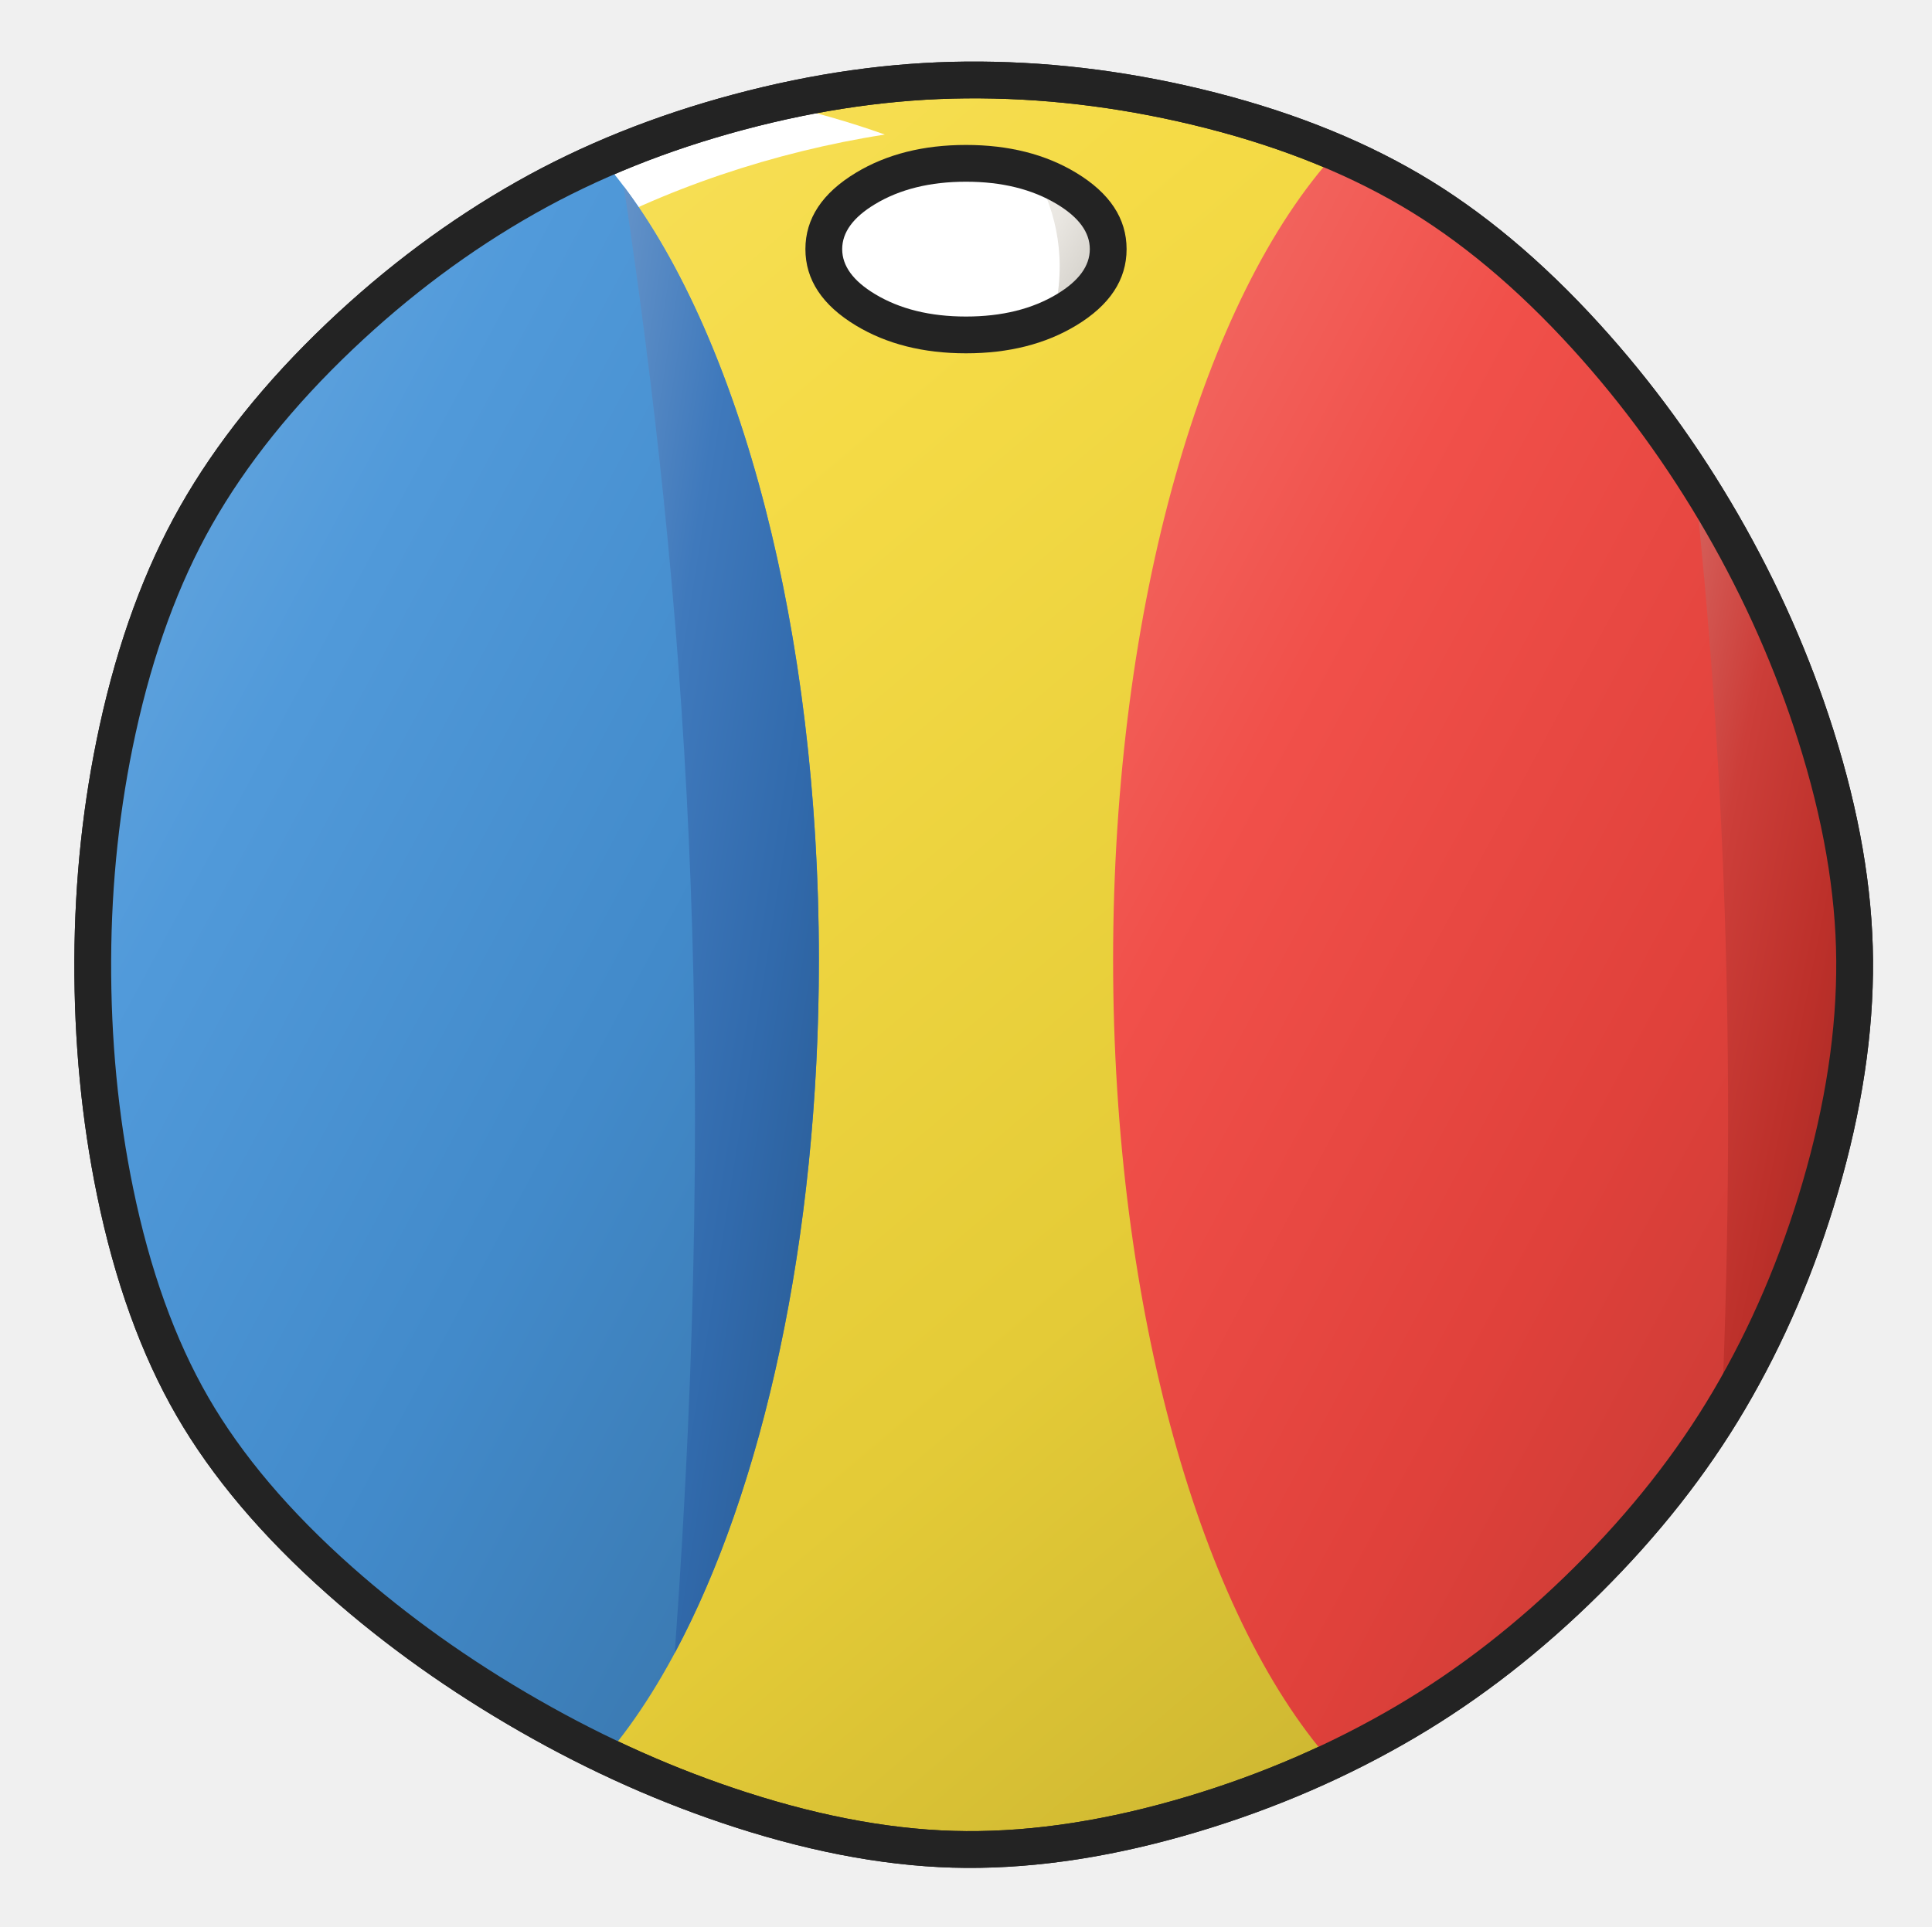
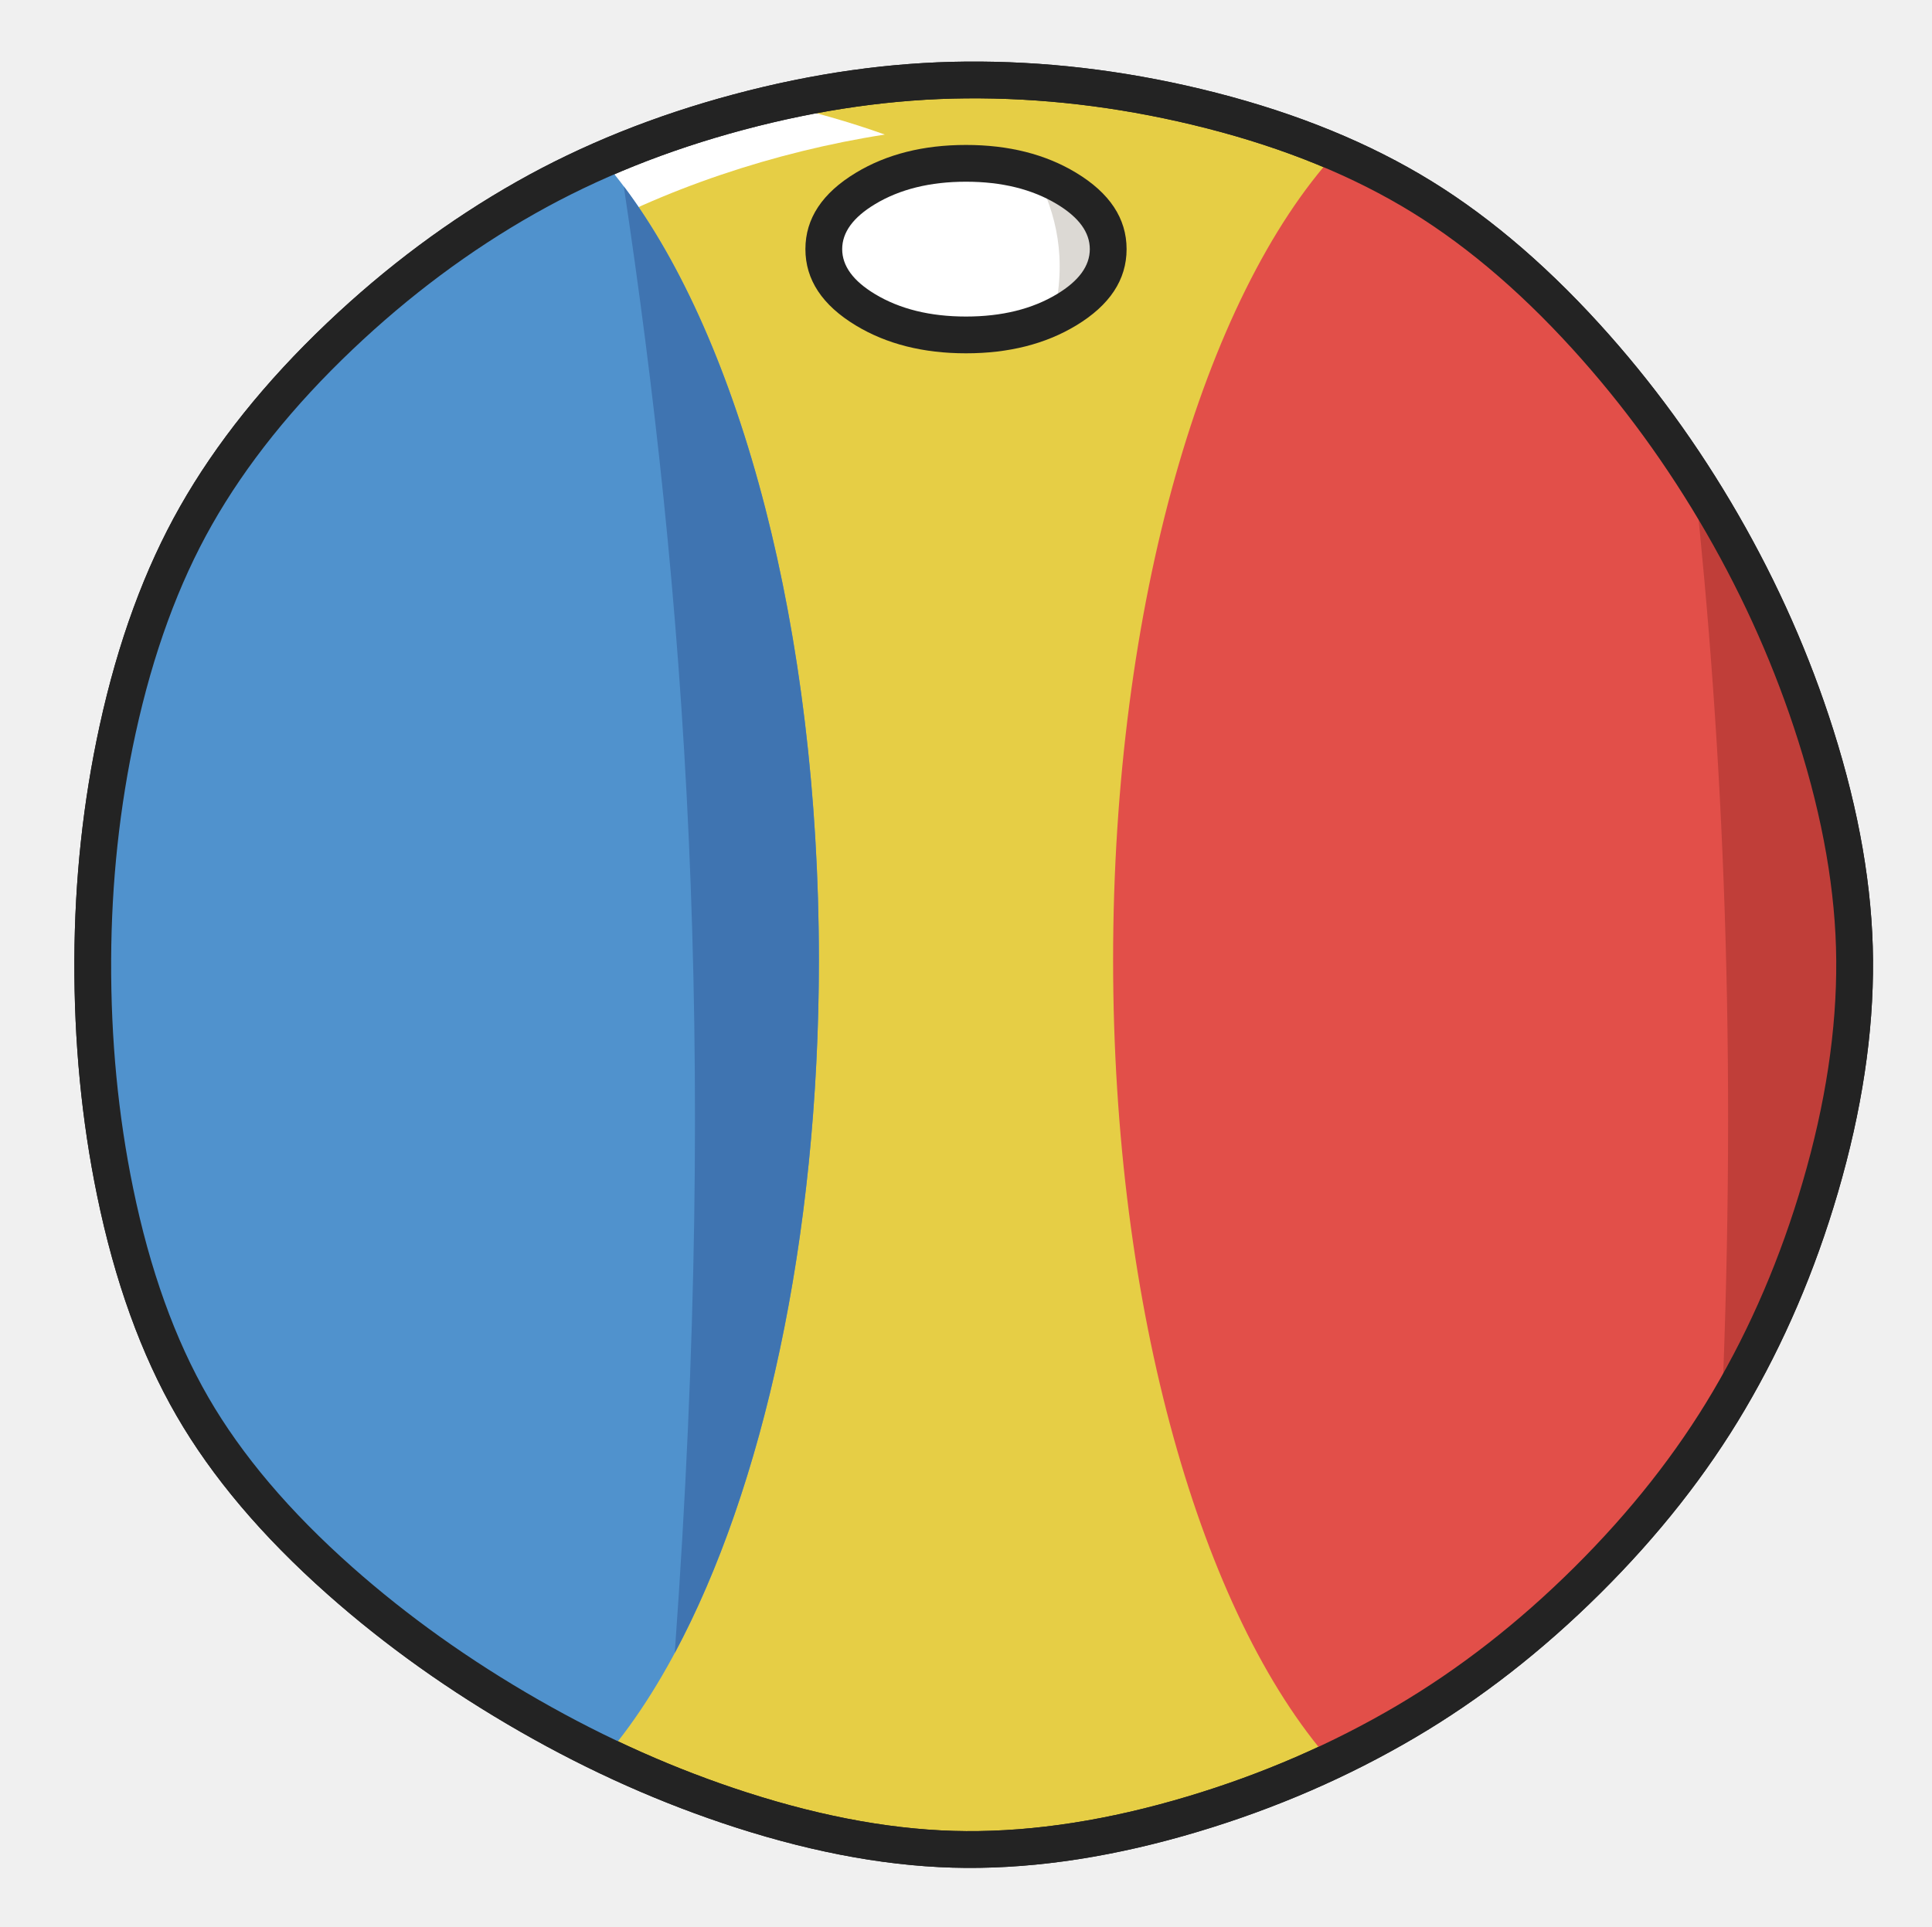
<svg xmlns="http://www.w3.org/2000/svg" width="394" height="393" viewBox="0 0 394 393" data-detail="1">
-   <defs>
-     <linearGradient id="light-4b0f3577" x1="0%" y1="0%" x2="85%" y2="100%">
-       <stop offset="0%" stop-color="#f7e268" />
-       <stop offset="32%" stop-color="#f5db46" />
-       <stop offset="68%" stop-color="#e4cb37" />
-       <stop offset="100%" stop-color="#c6b030" />
-     </linearGradient>
-     <linearGradient id="light-54494327" x1="0%" y1="0%" x2="85%" y2="100%">
-       <stop offset="0%" stop-color="#f5ca6a" />
-       <stop offset="32%" stop-color="#f3be48" />
-       <stop offset="68%" stop-color="#e2ae39" />
-       <stop offset="100%" stop-color="#c49731" />
-     </linearGradient>
-     <linearGradient id="light-d341d3b4" x1="0%" y1="0%" x2="85%" y2="100%">
-       <stop offset="0%" stop-color="#71ade1" />
-       <stop offset="32%" stop-color="#519ada" />
-       <stop offset="68%" stop-color="#428aca" />
-       <stop offset="100%" stop-color="#3a78af" />
-     </linearGradient>
-     <linearGradient id="light-339c29c8" x1="0%" y1="0%" x2="85%" y2="100%">
-       <stop offset="0%" stop-color="#6392c8" />
-       <stop offset="32%" stop-color="#3f79bc" />
-       <stop offset="68%" stop-color="#316aac" />
-       <stop offset="100%" stop-color="#2a5c95" />
-     </linearGradient>
-     <linearGradient id="light-21db9ebe" x1="0%" y1="0%" x2="85%" y2="100%">
-       <stop offset="0%" stop-color="#f3716b" />
-       <stop offset="32%" stop-color="#f1504a" />
-       <stop offset="68%" stop-color="#e0413b" />
-       <stop offset="100%" stop-color="#c23933" />
-     </linearGradient>
-     <linearGradient id="light-c6513074" x1="0%" y1="0%" x2="85%" y2="100%">
-       <stop offset="0%" stop-color="#d5625d" />
-       <stop offset="32%" stop-color="#cc3e39" />
-       <stop offset="68%" stop-color="#bc302a" />
-       <stop offset="100%" stop-color="#a32924" />
-     </linearGradient>
-     <linearGradient id="light-4d5b364b" x1="0%" y1="0%" x2="85%" y2="100%">
-       <stop offset="0%" stop-color="#eeece7" />
-       <stop offset="32%" stop-color="#eae7e2" />
-       <stop offset="68%" stop-color="#dad7d1" />
-       <stop offset="100%" stop-color="#bdbab5" />
-     </linearGradient>
-   </defs>
-   <path id="000-beach-ball-fill" d="M378.22 195.815C378.451 225.625 367.843 259.751 352.589 285.645C337.336 311.538 312.63 335.91 286.698 351.177C260.767 366.444 226.784 377.447 197 377.247C167.216 377.048 134.285 365.039 107.993 349.98C81.701 334.921 54.092 312.589 39.246 286.894C24.4 261.2 18.794 226.104 18.917 195.815C19.04 165.526 25.265 131.077 39.983 105.161C54.7 79.245 81.054 55.126 107.224 40.318C133.393 25.51 166.925 16.573 197 16.313C227.075 16.054 261.974 23.684 287.674 38.763C313.375 53.841 336.113 80.61 351.204 106.785C366.295 132.961 377.989 166.005 378.22 195.815Z" fill="url(#light-4b0f3577)" />
-   <path id="001-beach-ball-right-shade" d="M378.22 195.815C378.451 225.625 367.843 259.751 352.589 285.645C341.957 303.695 326.73 321.005 309.698 335.007C326.351 212.953 312.287 121.265 286.733 38.216C287.048 38.397 287.362 38.579 287.674 38.763C313.375 53.841 336.113 80.61 351.204 106.785C366.295 132.961 377.989 166.005 378.22 195.815Z" fill="url(#light-54494327)" />
+   <defs />
+   <path id="000-beach-ball-fill" d="M378.22 195.815C378.451 225.625 367.843 259.751 352.589 285.645C337.336 311.538 312.63 335.91 286.698 351.177C260.767 366.444 226.784 377.447 197 377.247C167.216 377.048 134.285 365.039 107.993 349.98C81.701 334.921 54.092 312.589 39.246 286.894C24.4 261.2 18.794 226.104 18.917 195.815C19.04 165.526 25.265 131.077 39.983 105.161C54.7 79.245 81.054 55.126 107.224 40.318C133.393 25.51 166.925 16.573 197 16.313C227.075 16.054 261.974 23.684 287.674 38.763C313.375 53.841 336.113 80.61 351.204 106.785C366.295 132.961 377.989 166.005 378.22 195.815Z" fill="#e6ce45" />
+   <path id="001-beach-ball-right-shade" d="M378.22 195.815C378.451 225.625 367.843 259.751 352.589 285.645C341.957 303.695 326.73 321.005 309.698 335.007C326.351 212.953 312.287 121.265 286.733 38.216C287.048 38.397 287.362 38.579 287.674 38.763C313.375 53.841 336.113 80.61 351.204 106.785C366.295 132.961 377.989 166.005 378.22 195.815Z" fill="#e4b347" />
  <path id="002-beach-ball-white-streak" d="M180.448 27.446C157.912 30.952 135.134 38.591 116.207 49.301C90.037 64.109 63.683 88.228 48.965 114.144C34.248 140.06 28.023 174.509 27.9 204.798C27.827 222.745 29.766 242.381 34.446 260.748H28.01C21.478 239.93 18.832 216.727 18.917 195.815C19.04 165.526 25.265 131.077 39.983 105.161C54.7 79.245 81.054 55.126 107.224 40.318C122.396 31.733 140.042 25.121 158.055 21.03C165.685 22.721 173.216 24.861 180.448 27.446Z" fill="#FFFFFF" />
  <path id="003-beach-ball-outline" d="M381.97 195.786Q382.143 218.17 374.811 243.251Q367.811 267.194 355.821 287.548Q344.186 307.298 326.29 325.058Q308.545 342.667 288.601 354.409Q268.055 366.505 244.371 373.604Q219.21 381.146 196.975 380.997Q175.172 380.851 150.037 372.755Q127.587 365.524 106.129 353.234Q84.368 340.771 66.839 325.232Q46.804 307.47 35.999 288.771Q25.185 270.054 19.795 243.833Q15.066 220.824 15.167 195.8Q15.267 171.181 20.313 148.049Q25.926 122.32 36.722 103.309Q47.748 83.894 66.725 65.856Q84.743 48.73 105.377 37.055Q125.404 25.723 149.679 19.237Q173.916 12.762 196.968 12.564Q220.718 12.359 244.851 18.139Q270.34 24.245 289.572 35.528Q308.469 46.615 326.191 66.089Q342.231 83.713 354.453 104.912Q366.649 126.067 373.859 148.804Q381.8 173.846 381.97 195.786ZM374.47 195.844Q374.309 175.034 366.71 151.071Q359.746 129.109 347.955 108.658Q336.138 88.161 320.645 71.137Q303.689 52.507 285.777 41.997Q267.508 31.279 243.104 25.433Q219.864 19.866 197.032 20.063Q174.932 20.254 151.615 26.483Q128.264 32.722 109.071 43.582Q89.241 54.803 71.892 71.292Q53.72 88.565 43.244 107.013Q33.01 125.032 27.641 149.648Q22.764 172.004 22.667 195.83Q22.569 220.076 27.142 242.323Q32.287 267.354 42.493 285.018Q52.689 302.664 71.815 319.619Q88.766 334.646 109.857 346.726Q130.634 358.626 152.337 365.616Q176.374 373.359 197.025 373.497Q218.134 373.639 242.217 366.42Q265.032 359.581 284.796 347.946Q303.929 336.681 321.007 319.734Q338.216 302.657 349.358 283.741Q360.875 264.192 367.612 241.146Q374.635 217.124 374.47 195.844Z" fill="#232323" />
-   <path id="004-ball-panel-fill" d="M167 195.815C167 266.531 149.369 327.853 123.588 358.153C118.196 355.578 112.975 352.834 107.993 349.98C81.701 334.921 54.092 312.589 39.246 286.894C24.4 261.2 18.794 226.104 18.917 195.815C19.04 165.526 25.265 131.077 39.983 105.161C54.7 79.245 81.054 55.126 107.224 40.318C112.176 37.516 117.392 34.924 122.798 32.562C149.008 62.53 167 124.379 167 195.815Z" fill="url(#light-d341d3b4)" />
-   <path id="005-ball-panel-right-shade" d="M167 195.815C167 252.812 155.546 303.706 137.603 337.173C146.727 211.196 139.599 120.539 127.212 38.011C151.007 69.634 167 128.464 167 195.815Z" fill="url(#light-339c29c8)" />
-   <path id="006-ball-panel-fill" d="M378.22 195.815C378.451 225.625 367.843 259.751 352.589 285.645C337.336 311.538 312.63 335.91 286.698 351.177C281.843 354.035 276.706 356.744 271.368 359.258C245.068 329.361 227 267.402 227 195.815C227 123.222 245.579 60.528 272.482 31.13C277.804 33.415 282.898 35.96 287.674 38.763C313.375 53.841 336.113 80.61 351.204 106.785C366.295 132.961 377.989 166.005 378.22 195.815Z" fill="url(#light-21db9ebe)" />
-   <path id="007-ball-panel-right-shade" d="M378.22 195.815C378.451 225.625 367.843 259.751 352.589 285.645C352.108 286.462 351.618 287.277 351.118 288.091C354.251 214.29 351.467 153.002 345.529 97.482C347.523 100.578 349.417 103.686 351.204 106.785C366.295 132.961 377.989 166.005 378.22 195.815Z" fill="url(#light-c6513074)" />
+   <path id="004-ball-panel-fill" d="M167 195.815C167 266.531 149.369 327.853 123.588 358.153C118.196 355.578 112.975 352.834 107.993 349.98C81.701 334.921 54.092 312.589 39.246 286.894C24.4 261.2 18.794 226.104 18.917 195.815C19.04 165.526 25.265 131.077 39.983 105.161C54.7 79.245 81.054 55.126 107.224 40.318C112.176 37.516 117.392 34.924 122.798 32.562C149.008 62.53 167 124.379 167 195.815Z" fill="#5092cd" />
+   <path id="005-ball-panel-right-shade" d="M167 195.815C167 252.812 155.546 303.706 137.603 337.173C146.727 211.196 139.599 120.539 127.212 38.011C151.007 69.634 167 128.464 167 195.815Z" fill="#3f74b1" />
+   <path id="006-ball-panel-fill" d="M378.22 195.815C378.451 225.625 367.843 259.751 352.589 285.645C337.336 311.538 312.63 335.91 286.698 351.177C281.843 354.035 276.706 356.744 271.368 359.258C245.068 329.361 227 267.402 227 195.815C227 123.222 245.579 60.528 272.482 31.13C277.804 33.415 282.898 35.96 287.674 38.763C313.375 53.841 336.113 80.61 351.204 106.785C366.295 132.961 377.989 166.005 378.22 195.815Z" fill="#e24f49" />
+   <path id="007-ball-panel-right-shade" d="M378.22 195.815C378.451 225.625 367.843 259.751 352.589 285.645C352.108 286.462 351.618 287.277 351.118 288.091C354.251 214.29 351.467 153.002 345.529 97.482C347.523 100.578 349.417 103.686 351.204 106.785C366.295 132.961 377.989 166.005 378.22 195.815Z" fill="#c03e39" />
  <path id="008-ball-valve-fill" d="M226 50.815C226 60.48 213.016 68.315 197 68.315C180.984 68.315 168 60.48 168 50.815C168 41.15 180.984 33.315 197 33.315C213.016 33.315 226 41.15 226 50.815Z" fill="#FFFFFF" />
-   <path id="009-ball-valve-right-shade" d="M226 50.815C226 56.418 221.637 61.406 214.848 64.609C217.659 52.653 215.43 43.692 211.308 35.59C220.082 38.599 226 44.29 226 50.815Z" fill="url(#light-4d5b364b)" />
+   <path id="009-ball-valve-right-shade" d="M226 50.815C226 56.418 221.637 61.406 214.848 64.609C217.659 52.653 215.43 43.692 211.308 35.59C220.082 38.599 226 44.29 226 50.815Z" fill="#dcd9d4" />
  <path id="010-ball-valve-white-streak" d="M172.079 56.115H169.354C168.474 54.443 168 52.663 168 50.815C168 42.535 177.529 35.599 190.33 33.78C194.105 34.316 197.595 35.298 200.64 36.627V37.316C184.79 37.433 172 45.223 172 54.815C172 55.252 172.027 55.686 172.079 56.115Z" fill="#FFFFFF" />
  <path id="011-ball-valve-outline" d="M229.75 50.815Q229.75 60.181 219.444 66.4Q210.056 72.065 197 72.065Q183.944 72.065 174.556 66.4Q164.25 60.181 164.25 50.815Q164.25 41.45 174.556 35.23Q183.944 29.565 197 29.565Q210.056 29.565 219.444 35.23Q229.75 41.45 229.75 50.815ZM222.25 50.815Q222.25 45.683 215.569 41.652Q207.968 37.065 197 37.065Q186.032 37.065 178.431 41.652Q171.75 45.683 171.75 50.815Q171.75 55.947 178.431 59.979Q186.032 64.565 197 64.565Q207.968 64.565 215.569 59.979Q222.25 55.947 222.25 50.815Z" fill="#232323" />
  <path id="012-ink-detail" d="M381.97 195.786Q382.143 218.17 374.811 243.251Q367.811 267.194 355.821 287.548Q344.186 307.298 326.29 325.058Q308.545 342.667 288.601 354.409Q268.055 366.505 244.371 373.604Q219.21 381.146 196.975 380.997Q175.172 380.851 150.037 372.755Q127.587 365.524 106.129 353.234Q84.368 340.771 66.839 325.232Q46.804 307.47 35.999 288.771Q25.185 270.054 19.795 243.833Q15.066 220.824 15.167 195.8Q15.267 171.181 20.313 148.049Q25.926 122.32 36.722 103.309Q47.748 83.894 66.725 65.856Q84.743 48.73 105.377 37.055Q125.404 25.723 149.679 19.237Q173.916 12.762 196.968 12.564Q220.718 12.359 244.851 18.139Q270.34 24.245 289.572 35.528Q308.469 46.615 326.191 66.089Q342.231 83.713 354.453 104.912Q366.649 126.067 373.859 148.804Q381.8 173.846 381.97 195.786ZM374.47 195.844Q374.309 175.034 366.71 151.071Q359.746 129.109 347.955 108.658Q336.138 88.161 320.645 71.137Q303.689 52.507 285.777 41.997Q267.508 31.279 243.104 25.433Q219.864 19.866 197.032 20.063Q174.932 20.254 151.615 26.483Q128.264 32.722 109.071 43.582Q89.241 54.803 71.892 71.292Q53.72 88.565 43.244 107.013Q33.01 125.032 27.641 149.648Q22.764 172.004 22.667 195.83Q22.569 220.076 27.142 242.323Q32.287 267.354 42.493 285.018Q52.689 302.664 71.815 319.619Q88.766 334.646 109.857 346.726Q130.634 358.626 152.337 365.616Q176.374 373.359 197.025 373.497Q218.134 373.639 242.217 366.42Q265.032 359.581 284.796 347.946Q303.929 336.681 321.007 319.734Q338.216 302.657 349.358 283.741Q360.875 264.192 367.612 241.146Q374.635 217.124 374.47 195.844Z" fill="#232323" />
</svg>
